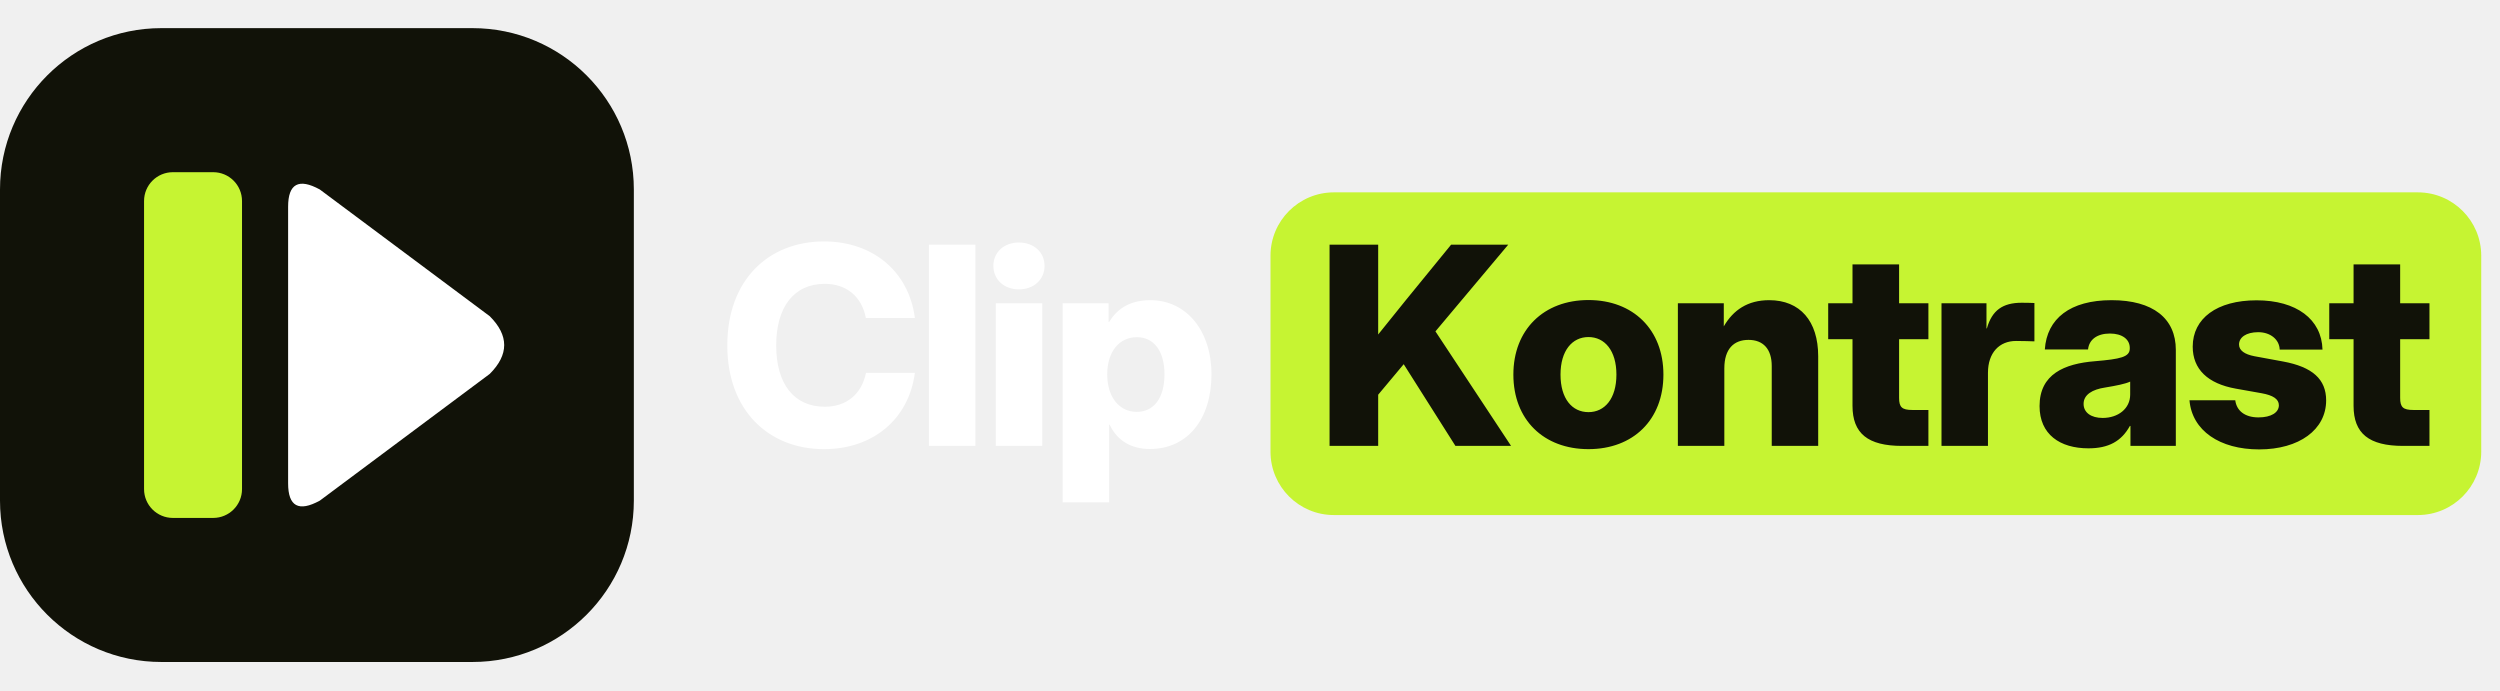
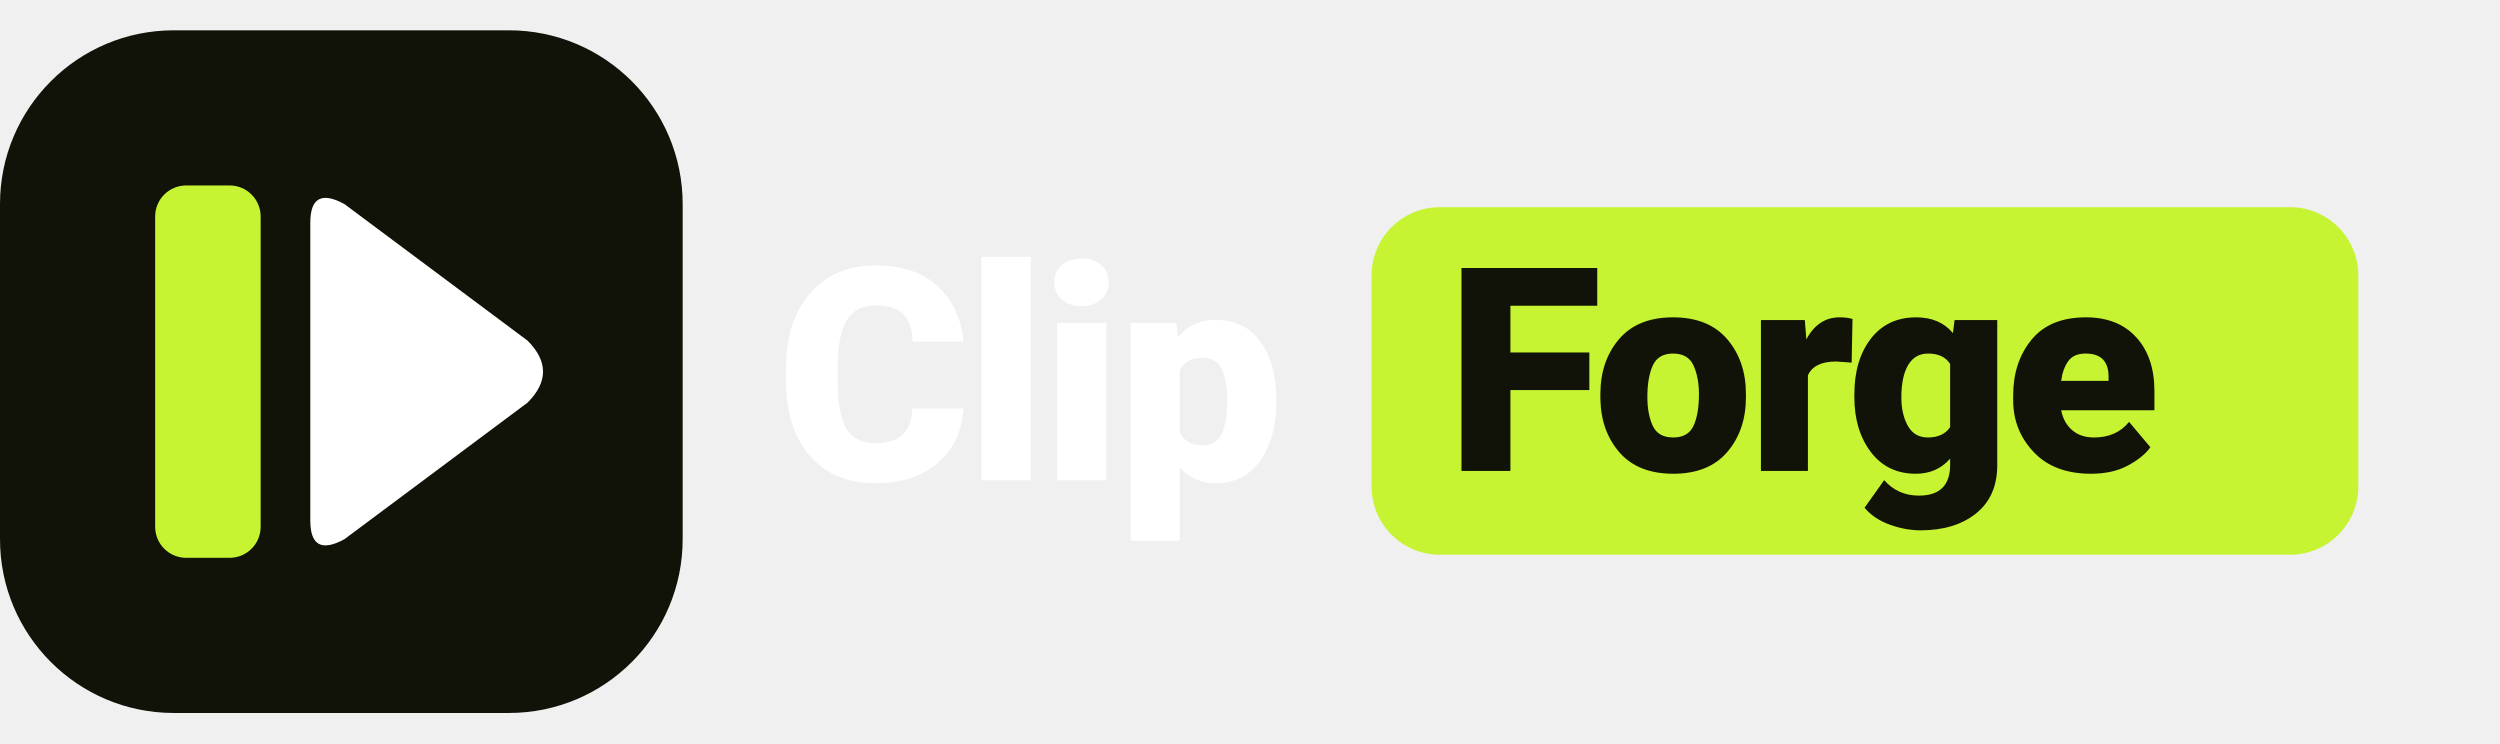
- <svg xmlns="http://www.w3.org/2000/svg" width="797" height="220" viewBox="0 0 797 220" fill="none">
+ <svg xmlns="http://www.w3.org/2000/svg" width="740" height="220" viewBox="0 0 740 220" fill="none">
  <g transform="translate(0 8.97) scale(0.9185)">
    <g transform="translate(0 0)">
      <rect width="220.0" height="220.0" rx="56.0" fill="#111208" />
      <rect x="50.0" y="50.0" width="34.0" height="120.0" rx="10.0" fill="#C6F432" />
      <path d="M100.0 62.0Q100.0 50.0 111.0 56.0L170.0 100.0Q180.0 110.0 170.0 120.0L111.0 164.0Q100.0 170.0 100.0 158.0Z" fill="#FFFFFF" />
    </g>
-     <path d="M286.0 146.125C303.062 146.125 315.438 135.672 317.547 119.641H300.578C299.078 127.047 293.781 131.406 286.281 131.406C275.5 131.406 269.406 123.391 269.406 110.125C269.406 96.812 275.547 88.75 286.281 88.75C293.781 88.75 299.125 93.156 300.531 100.609H317.547C315.484 84.578 303.062 74.031 286.0 74.031C266.828 74.031 252.438 87.297 252.438 110.125C252.438 132.766 266.828 146.125 286.0 146.125ZM338.549 75.156H322.424V145.0H338.549ZM345.629 145.0H361.754V95.5H345.629ZM353.644 90.672C358.847 90.672 362.551 87.25 362.551 82.516C362.551 77.781 358.847 74.406 353.644 74.406C348.488 74.406 344.785 77.781 344.785 82.516C344.785 87.25 348.488 90.672 353.644 90.672ZM368.834 164.594H384.959V137.641H385.146C387.724 143.125 392.599 146.078 399.115 146.078C412.099 146.078 420.49 135.812 420.49 120.156C420.49 105.016 411.771 94.422 399.256 94.422C392.834 94.422 387.959 96.953 385.006 101.969H384.771V95.5H368.834ZM394.568 133.188C388.474 133.188 384.303 128.078 384.303 120.156C384.303 112.328 388.474 107.266 394.568 107.266C400.521 107.266 404.178 112.094 404.178 120.156C404.178 128.312 400.521 133.188 394.568 133.188Z" fill="#FFFFFF" />
-     <rect x="440.974" y="57" width="420.232" height="112" rx="22" fill="#C6F432" />
-     <path d="M461.474 145.0H478.349V127.234L487.209 116.641L505.162 145.0H524.474L498.224 105.25L523.49 75.156H503.662L488.053 94.281C484.818 98.312 481.584 102.297 478.349 106.328V75.156H461.474ZM551.336 146.125C566.851 146.125 577.351 135.953 577.351 120.25C577.351 104.641 566.851 94.375 551.336 94.375C535.82 94.375 525.273 104.641 525.273 120.25C525.273 135.953 535.82 146.125 551.336 146.125ZM551.336 133.281C545.664 133.281 541.633 128.641 541.633 120.25C541.633 111.906 545.711 107.219 551.336 107.219C556.961 107.219 561.039 111.906 561.039 120.25C561.039 128.641 556.961 133.281 551.336 133.281ZM598.494 118.094C598.494 111.344 601.775 108.203 606.884 108.203C611.994 108.203 614.947 111.391 614.947 117.25V145.0H631.072V113.875C631.072 101.688 624.791 94.422 614.056 94.422C606.603 94.422 601.587 97.844 598.306 103.516V95.5H582.369V145.0H598.494ZM669.324 95.5H659.152V82.0H642.98V95.5H634.543V107.969H642.98V131.078C642.98 140.688 648.324 145.0 660.183 145.0H669.324V132.531H663.746C660.136 132.531 659.152 131.547 659.152 128.359V107.969H669.324ZM673.872 145.0H689.997V119.641C689.997 112.609 693.982 108.578 699.747 108.578C702.091 108.578 704.951 108.672 706.122 108.719V95.406C704.81 95.359 703.451 95.312 701.716 95.312C695.107 95.312 691.404 97.938 689.622 104.219H689.482V95.5H673.872ZM724.874 145.844C731.859 145.844 736.312 143.406 739.265 138.062H739.452V145.0H755.202V111.672C755.202 100.75 747.281 94.422 732.89 94.422C718.546 94.422 710.437 100.797 709.734 111.531H724.734C725.062 108.156 727.827 106.0 732.327 106.0C736.593 106.0 739.218 108.016 739.218 110.969V111.203C739.218 114.156 735.984 114.859 727.124 115.609C716.577 116.453 707.906 120.062 707.906 131.172C707.906 141.016 714.984 145.844 724.874 145.844ZM729.796 135.297C725.859 135.297 723.187 133.469 723.187 130.422C723.187 127.188 726.281 125.406 730.593 124.75C734.577 124.094 737.624 123.484 739.359 122.688V127.188C739.359 132.062 735.187 135.297 729.796 135.297ZM784.126 146.219C798.001 146.219 807.376 139.375 807.376 129.203C807.376 121.844 802.595 117.578 792.423 115.703L782.486 113.875C779.064 113.219 777.142 111.859 777.142 109.797C777.142 107.359 779.579 105.531 783.798 105.531C788.064 105.531 791.158 108.109 791.251 111.578H806.111C805.829 101.031 797.064 94.469 783.236 94.469C769.454 94.469 761.064 100.75 761.064 110.547C761.064 118.375 766.267 123.391 776.017 125.125L784.97 126.719C788.908 127.422 790.97 128.734 790.97 130.891C790.97 133.375 788.345 135.109 783.892 135.109C779.158 135.109 776.298 132.812 775.829 129.156H759.939C760.829 139.703 770.439 146.219 784.126 146.219ZM843.237 95.5H833.066V82.0H816.894V95.5H808.456V107.969H816.894V131.078C816.894 140.688 822.237 145.0 834.097 145.0H843.237V132.531H837.659C834.05 132.531 833.066 131.547 833.066 128.359V107.969H843.237Z" fill="#111208" />
+     <text x="250" y="145" font-family="system-ui, -apple-system, 'Segoe UI', Roboto, Helvetica, Arial, sans-serif" font-size="96" font-weight="800" letter-spacing="-2" fill="#FFFFFF">Clip</text>
+     <rect x="442" y="57" width="318" height="112" rx="22" fill="#C6F432" />
+     <text x="466" y="142" font-family="system-ui, -apple-system, 'Segoe UI', Roboto, Helvetica, Arial, sans-serif" font-size="92" font-weight="800" letter-spacing="-2" fill="#111208">Forge</text>
  </g>
</svg>
